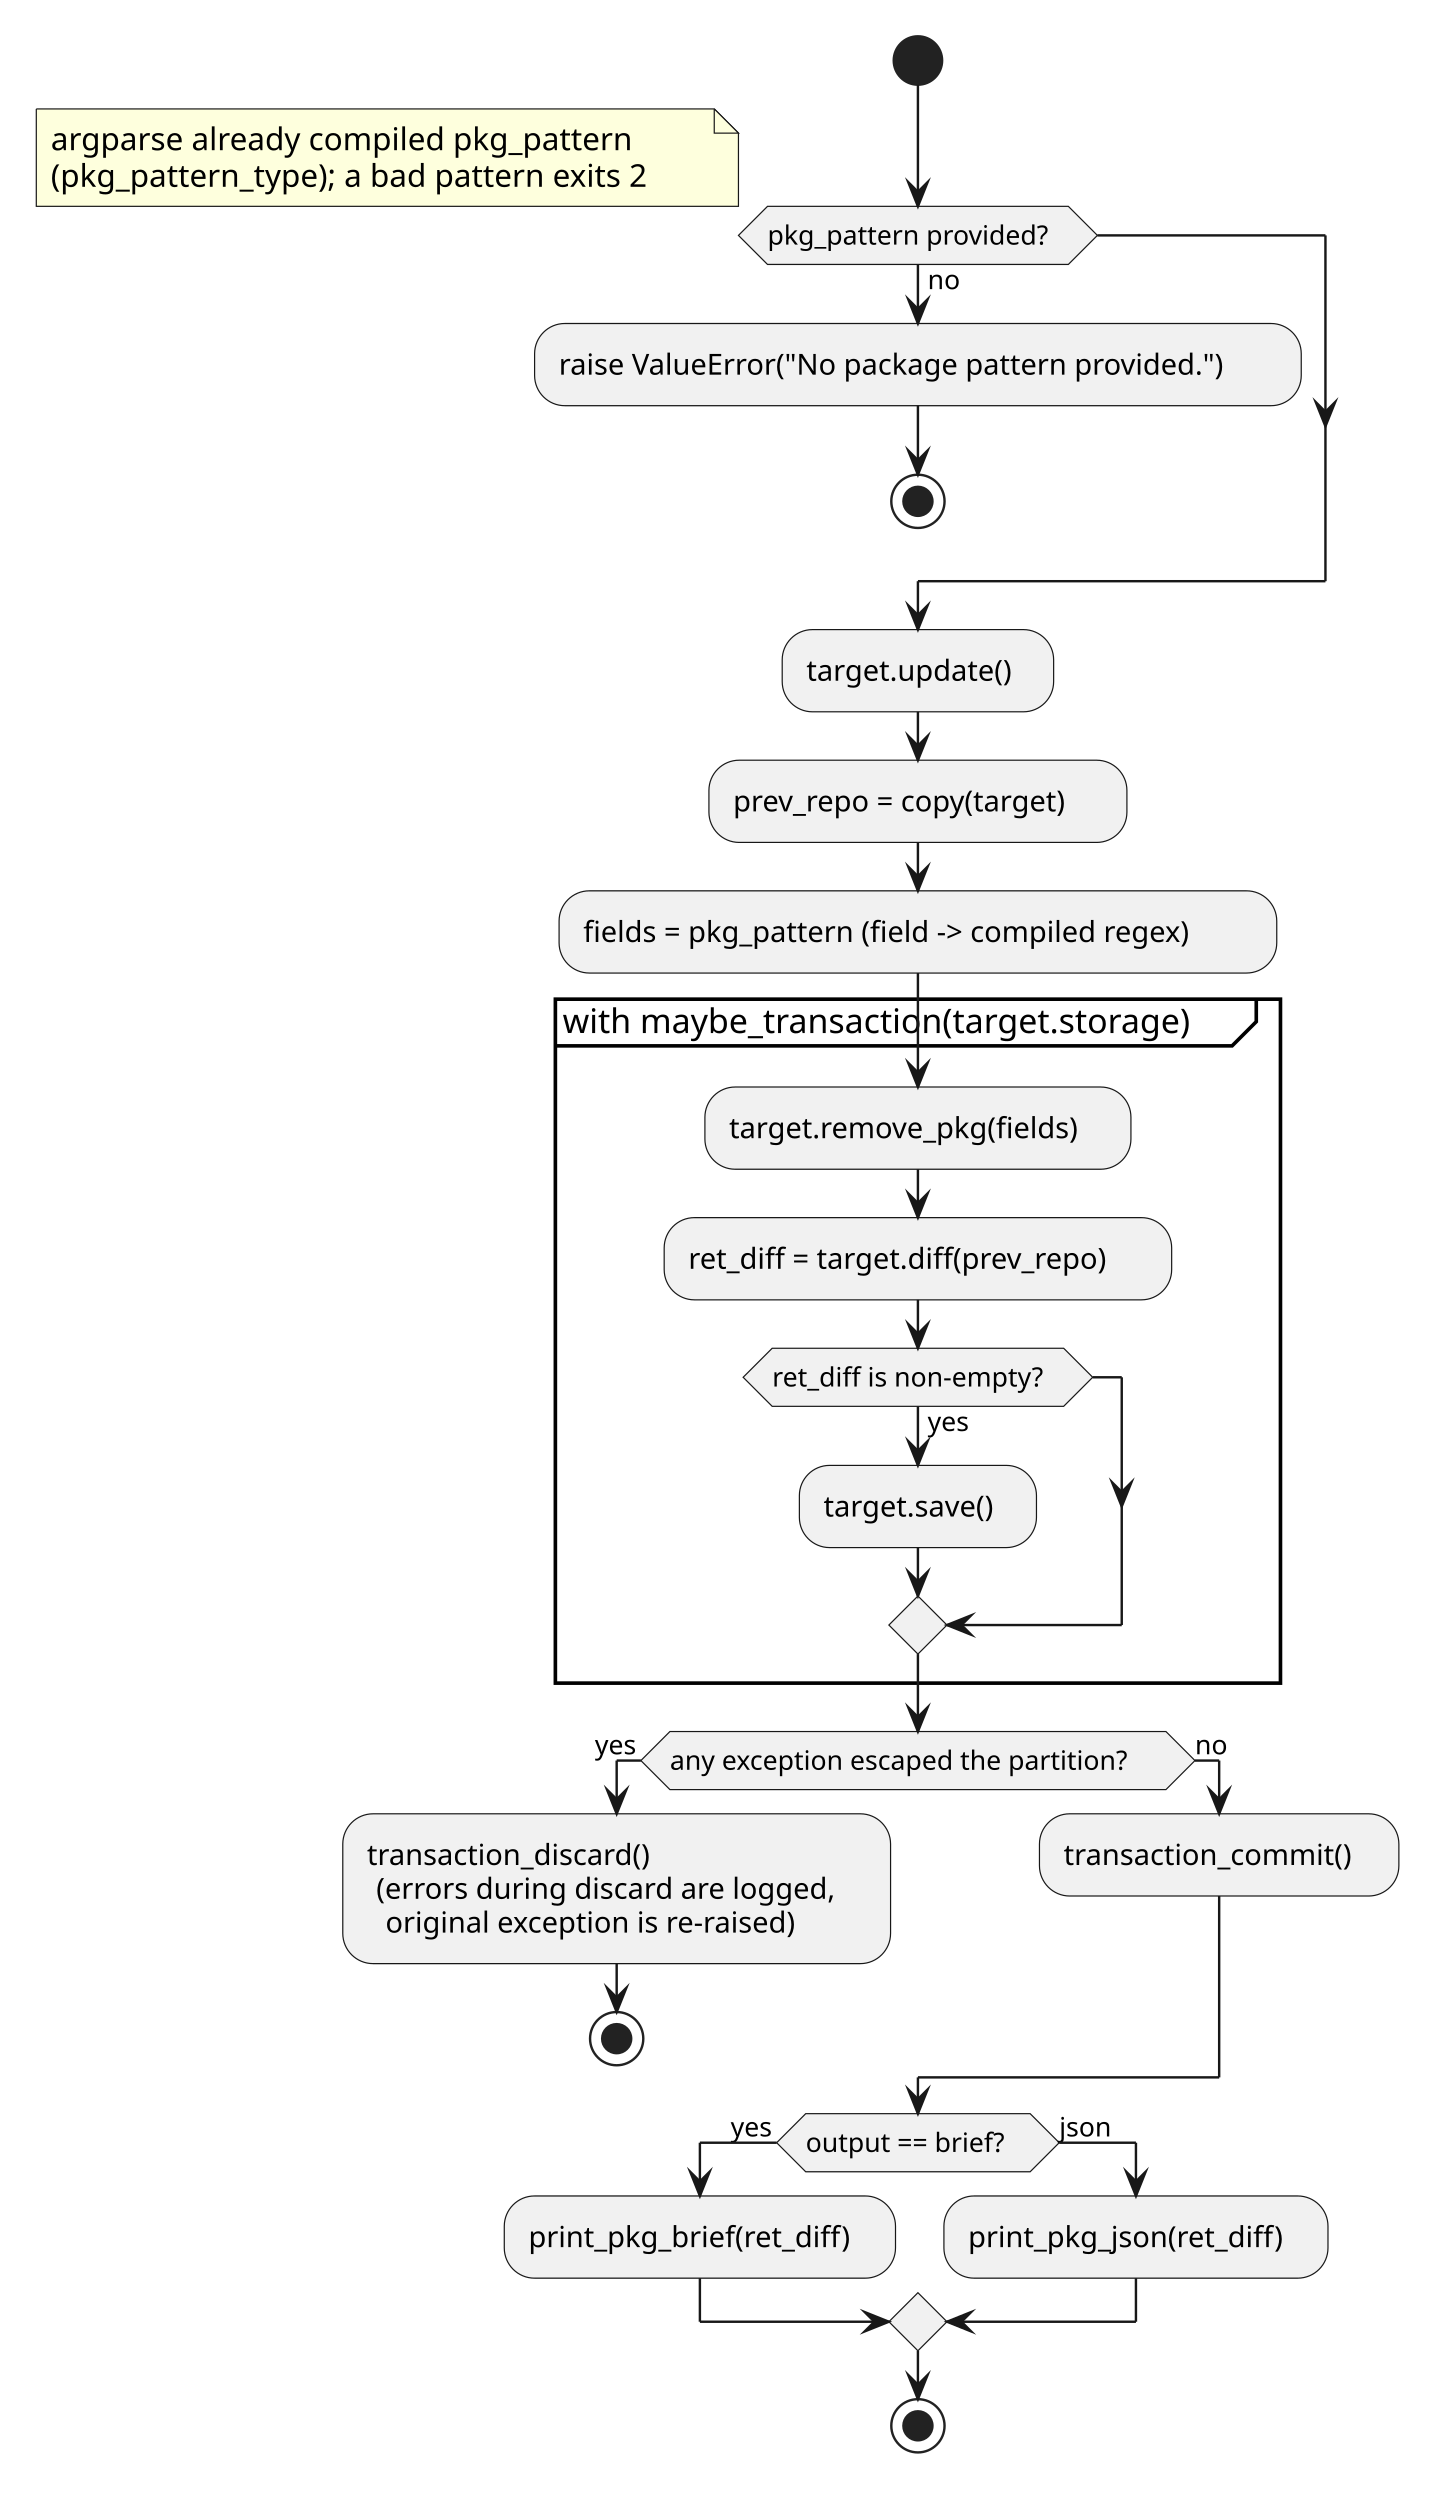
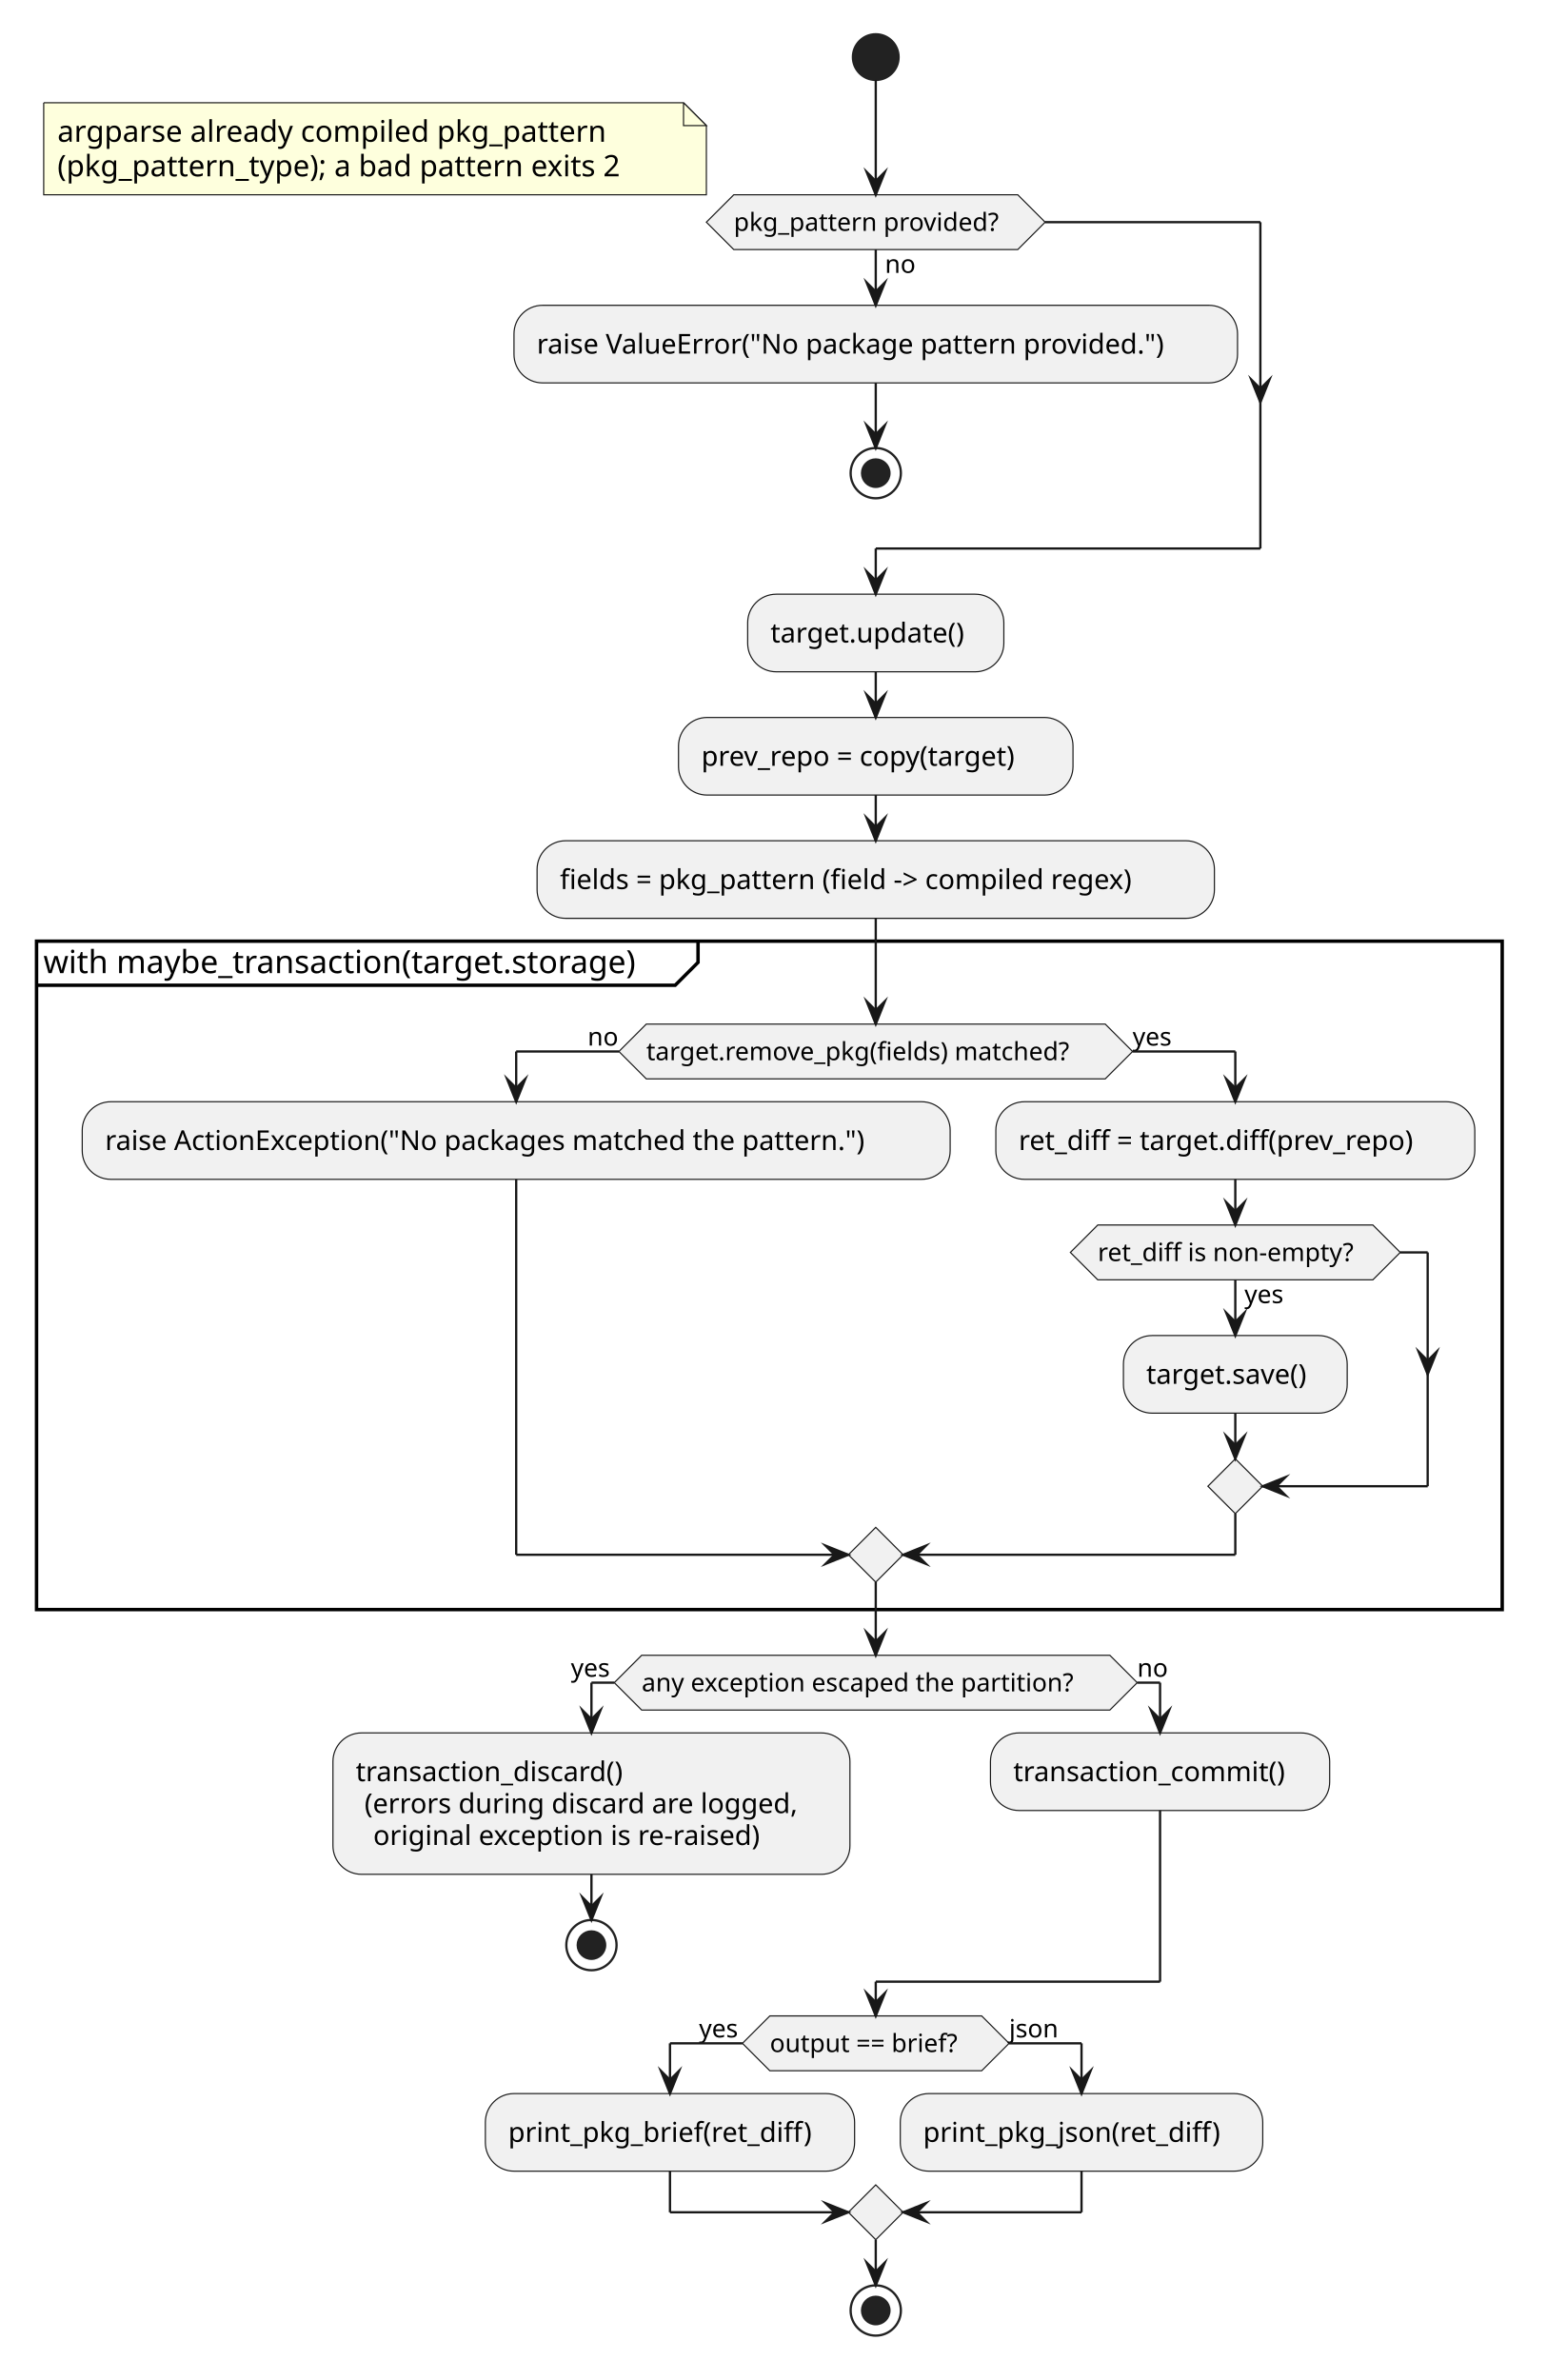
- <svg xmlns="http://www.w3.org/2000/svg" version="1.1" data-diagram-type="ACTIVITY" style="width:598px;height:1033px;background:#FFFFFF;" width="598px" height="1033px" viewBox="0 0 598 1033" zoomAndPan="magnify" preserveAspectRatio="none" contentStyleType="text/css">
+ <svg xmlns="http://www.w3.org/2000/svg" version="1.1" data-diagram-type="ACTIVITY" style="width:677px;height:1042px;background:#FFFFFF;" width="677px" height="1042px" viewBox="0 0 677 1042" zoomAndPan="magnify" preserveAspectRatio="none" contentStyleType="text/css">
  <defs />
  <g font-family="sans-serif" lengthAdjust="spacing">
-     <ellipse cx="379.285" cy="25" rx="10" ry="10" fill="#222" style="stroke:#222;stroke-width:1;" />
-     <path d="M15,45 L15,85.266 L305.128,85.266 L305.128,55 L295.128,45 L15,45" style="stroke:#181818;stroke-width:0.5;" fill="#FEFFDD" />
-     <path d="M295.128,45 L295.128,55 L305.128,55 L295.128,45" style="stroke:#181818;stroke-width:0.5;" fill="#FEFFDD" />
-     <text x="21" y="62.067" fill="#000" font-size="13" textLength="257.144">argparse already compiled pkg_pattern</text>
-     <text x="21" y="77.2" fill="#000" font-size="13" textLength="269.128">(pkg_pattern_type); a bad pattern exits 2</text>
-     <rect x="220.896" y="133.668" width="316.777" height="33.969" fill="#F1F1F1" style="stroke:#181818;stroke-width:0.5;" rx="12.5" ry="12.5" />
-     <text x="230.896" y="154.807" fill="#000" font-size="12" textLength="296.777">raise ValueError("No package pattern provided.")</text>
-     <ellipse cx="379.285" cy="207.152" rx="11" ry="11" fill="none" style="stroke:#222;stroke-width:1;" />
-     <ellipse cx="379.285" cy="207.152" rx="6" ry="6" fill="#222" style="stroke:#222;stroke-width:1;" />
-     <polygon points="317.128,85.266,441.442,85.266,453.442,97.266,441.442,109.266,317.128,109.266,305.128,97.266,317.128,85.266" fill="#F1F1F1" style="stroke:#181818;stroke-width:0.5;stroke-linejoin:miter;stroke-miterlimit:10;" />
-     <text x="383.285" y="119.476" fill="#000" font-size="11" textLength="13.702">no</text>
-     <text x="317.128" y="101.074" fill="#000" font-size="11" textLength="124.314">pkg_pattern provided?</text>
-     <rect x="323.207" y="260.152" width="112.156" height="33.969" fill="#F1F1F1" style="stroke:#181818;stroke-width:0.5;" rx="12.5" ry="12.5" />
-     <text x="333.207" y="281.291" fill="#000" font-size="12" textLength="92.156">target.update()</text>
-     <rect x="292.928" y="314.121" width="172.713" height="33.969" fill="#F1F1F1" style="stroke:#181818;stroke-width:0.5;" rx="12.5" ry="12.5" />
-     <text x="302.928" y="335.26" fill="#000" font-size="12" textLength="152.713">prev_repo = copy(target)</text>
-     <rect x="231.012" y="368.09" width="296.545" height="33.969" fill="#F1F1F1" style="stroke:#181818;stroke-width:0.5;" rx="12.5" ry="12.5" />
-     <text x="241.012" y="389.229" fill="#000" font-size="12" textLength="276.545">fields = pkg_pattern (field -&gt; compiled regex)</text>
-     <rect x="229.48" y="412.86" width="299.61" height="282.605" fill="none" style="stroke:#000;stroke-width:1.5;" />
-     <path d="M519.09,412.86 L519.09,422.157 L509.09,432.157 L229.48,432.157" style="stroke:#000;stroke-width:1.5;" fill="none" />
-     <text x="232.48" y="426.855" fill="#000" font-size="14" textLength="279.61">with maybe_transaction(target.storage)</text>
-     <rect x="291.267" y="449.157" width="176.035" height="33.969" fill="#F1F1F1" style="stroke:#181818;stroke-width:0.5;" rx="12.5" ry="12.5" />
-     <text x="301.267" y="470.296" fill="#000" font-size="12" textLength="156.035">target.remove_pkg(fields)</text>
-     <rect x="274.439" y="503.126" width="209.691" height="33.969" fill="#F1F1F1" style="stroke:#181818;stroke-width:0.5;" rx="12.5" ry="12.5" />
-     <text x="284.439" y="524.265" fill="#000" font-size="12" textLength="189.691">ret_diff = target.diff(prev_repo)</text>
-     <rect x="330.302" y="605.497" width="97.965" height="33.969" fill="#F1F1F1" style="stroke:#181818;stroke-width:0.5;" rx="12.5" ry="12.5" />
-     <text x="340.302" y="626.636" fill="#000" font-size="12" textLength="77.965">target.save()</text>
-     <polygon points="319.067,557.095,439.503,557.095,451.503,569.095,439.503,581.095,319.067,581.095,307.067,569.095,319.067,557.095" fill="#F1F1F1" style="stroke:#181818;stroke-width:0.5;stroke-linejoin:miter;stroke-miterlimit:10;" />
-     <text x="383.285" y="591.305" fill="#000" font-size="11" textLength="19.008">yes</text>
-     <text x="319.067" y="572.903" fill="#000" font-size="11" textLength="120.436">ret_diff is non-empty?</text>
-     <polygon points="379.285,659.466,391.285,671.466,379.285,683.466,367.285,671.466,379.285,659.466" fill="#F1F1F1" style="stroke:#181818;stroke-width:0.5;stroke-linejoin:miter;stroke-miterlimit:10;" />
-     <polygon points="276.81,715.466,481.76,715.466,493.76,727.466,481.76,739.466,276.81,739.466,264.81,727.466,276.81,715.466" fill="#F1F1F1" style="stroke:#181818;stroke-width:0.5;stroke-linejoin:miter;stroke-miterlimit:10;" />
-     <text x="276.81" y="731.274" fill="#000" font-size="11" textLength="204.95">any exception escaped the partition?</text>
-     <text x="245.802" y="724.872" fill="#000" font-size="11" textLength="19.008">yes</text>
-     <text x="493.76" y="724.872" fill="#000" font-size="11" textLength="13.702">no</text>
-     <rect x="141.638" y="749.466" width="226.344" height="61.906" fill="#F1F1F1" style="stroke:#181818;stroke-width:0.5;" rx="12.5" ry="12.5" />
-     <text x="151.638" y="770.604" fill="#000" font-size="12" textLength="126.855">transaction_discard()</text>
-     <text x="155.452" y="784.573" fill="#000" font-size="12" textLength="202.529">(errors during discard are logged,</text>
-     <text x="159.267" y="798.542" fill="#000" font-size="12" textLength="183.152">original exception is re-raised)</text>
-     <ellipse cx="254.81" cy="842.372" rx="11" ry="11" fill="none" style="stroke:#222;stroke-width:1;" />
-     <ellipse cx="254.81" cy="842.372" rx="6" ry="6" fill="#222" style="stroke:#222;stroke-width:1;" />
-     <rect x="429.506" y="749.466" width="148.508" height="33.969" fill="#F1F1F1" style="stroke:#181818;stroke-width:0.5;" rx="12.5" ry="12.5" />
-     <text x="439.506" y="770.604" fill="#000" font-size="12" textLength="128.508">transaction_commit()</text>
-     <polygon points="332.911,873.372,425.659,873.372,437.659,885.372,425.659,897.372,332.911,897.372,320.911,885.372,332.911,873.372" fill="#F1F1F1" style="stroke:#181818;stroke-width:0.5;stroke-linejoin:miter;stroke-miterlimit:10;" />
-     <text x="332.911" y="889.18" fill="#000" font-size="11" textLength="92.748">output == brief?</text>
-     <text x="301.903" y="882.778" fill="#000" font-size="11" textLength="19.008">yes</text>
-     <text x="437.659" y="882.778" fill="#000" font-size="11" textLength="22.489">json</text>
-     <rect x="208.368" y="907.372" width="161.656" height="33.969" fill="#F1F1F1" style="stroke:#181818;stroke-width:0.5;" rx="12.5" ry="12.5" />
-     <text x="218.368" y="928.511" fill="#000" font-size="12" textLength="141.656">print_pkg_brief(ret_diff)</text>
-     <rect x="390.025" y="907.372" width="158.697" height="33.969" fill="#F1F1F1" style="stroke:#181818;stroke-width:0.5;" rx="12.5" ry="12.5" />
-     <text x="400.025" y="928.511" fill="#000" font-size="12" textLength="138.697">print_pkg_json(ret_diff)</text>
-     <polygon points="379.285,947.341,391.285,959.341,379.285,971.341,367.285,959.341,379.285,947.341" fill="#F1F1F1" style="stroke:#181818;stroke-width:0.5;stroke-linejoin:miter;stroke-miterlimit:10;" />
-     <ellipse cx="379.285" cy="1002.341" rx="11" ry="11" fill="none" style="stroke:#222;stroke-width:1;" />
-     <ellipse cx="379.285" cy="1002.341" rx="6" ry="6" fill="#222" style="stroke:#222;stroke-width:1;" />
-     <line x1="379.285" y1="167.637" x2="379.285" y2="196.152" style="stroke:#181818;stroke-width:1;" />
-     <polygon points="375.285,186.152,379.285,196.152,383.285,186.152,379.285,190.152" fill="#181818" style="stroke:#181818;stroke-width:1;stroke-linejoin:miter;stroke-miterlimit:10;" />
-     <line x1="379.285" y1="109.266" x2="379.285" y2="133.668" style="stroke:#181818;stroke-width:1;" />
-     <polygon points="375.285,123.668,379.285,133.668,383.285,123.668,379.285,127.668" fill="#181818" style="stroke:#181818;stroke-width:1;stroke-linejoin:miter;stroke-miterlimit:10;" />
-     <line x1="453.442" y1="97.266" x2="547.674" y2="97.266" style="stroke:#181818;stroke-width:1;" />
-     <polygon points="543.674,166.152,547.674,176.152,551.674,166.152,547.674,170.152" fill="#181818" style="stroke:#181818;stroke-width:1;stroke-linejoin:miter;stroke-miterlimit:10;" />
-     <line x1="547.674" y1="97.266" x2="547.674" y2="240.152" style="stroke:#181818;stroke-width:1;" />
-     <line x1="547.674" y1="240.152" x2="379.285" y2="240.152" style="stroke:#181818;stroke-width:1;" />
-     <line x1="379.285" y1="240.152" x2="379.285" y2="260.152" style="stroke:#181818;stroke-width:1;" />
-     <polygon points="375.285,250.152,379.285,260.152,383.285,250.152,379.285,254.152" fill="#181818" style="stroke:#181818;stroke-width:1;stroke-linejoin:miter;stroke-miterlimit:10;" />
-     <line x1="379.285" y1="35" x2="379.285" y2="85.266" style="stroke:#181818;stroke-width:1;" />
-     <polygon points="375.285,75.266,379.285,85.266,383.285,75.266,379.285,79.266" fill="#181818" style="stroke:#181818;stroke-width:1;stroke-linejoin:miter;stroke-miterlimit:10;" />
-     <line x1="379.285" y1="294.121" x2="379.285" y2="314.121" style="stroke:#181818;stroke-width:1;" />
-     <polygon points="375.285,304.121,379.285,314.121,383.285,304.121,379.285,308.121" fill="#181818" style="stroke:#181818;stroke-width:1;stroke-linejoin:miter;stroke-miterlimit:10;" />
-     <line x1="379.285" y1="348.09" x2="379.285" y2="368.09" style="stroke:#181818;stroke-width:1;" />
-     <polygon points="375.285,358.09,379.285,368.09,383.285,358.09,379.285,362.09" fill="#181818" style="stroke:#181818;stroke-width:1;stroke-linejoin:miter;stroke-miterlimit:10;" />
-     <line x1="379.285" y1="483.126" x2="379.285" y2="503.126" style="stroke:#181818;stroke-width:1;" />
-     <polygon points="375.285,493.126,379.285,503.126,383.285,493.126,379.285,497.126" fill="#181818" style="stroke:#181818;stroke-width:1;stroke-linejoin:miter;stroke-miterlimit:10;" />
-     <line x1="379.285" y1="581.095" x2="379.285" y2="605.497" style="stroke:#181818;stroke-width:1;" />
-     <polygon points="375.285,595.497,379.285,605.497,383.285,595.497,379.285,599.497" fill="#181818" style="stroke:#181818;stroke-width:1;stroke-linejoin:miter;stroke-miterlimit:10;" />
-     <line x1="451.503" y1="569.095" x2="463.503" y2="569.095" style="stroke:#181818;stroke-width:1;" />
-     <polygon points="459.503,612.481,463.503,622.481,467.503,612.481,463.503,616.481" fill="#181818" style="stroke:#181818;stroke-width:1;stroke-linejoin:miter;stroke-miterlimit:10;" />
-     <line x1="463.503" y1="569.095" x2="463.503" y2="671.466" style="stroke:#181818;stroke-width:1;" />
-     <line x1="463.503" y1="671.466" x2="391.285" y2="671.466" style="stroke:#181818;stroke-width:1;" />
-     <polygon points="401.285,667.466,391.285,671.466,401.285,675.466,397.285,671.466" fill="#181818" style="stroke:#181818;stroke-width:1;stroke-linejoin:miter;stroke-miterlimit:10;" />
-     <line x1="379.285" y1="639.466" x2="379.285" y2="659.466" style="stroke:#181818;stroke-width:1;" />
-     <polygon points="375.285,649.466,379.285,659.466,383.285,649.466,379.285,653.466" fill="#181818" style="stroke:#181818;stroke-width:1;stroke-linejoin:miter;stroke-miterlimit:10;" />
-     <line x1="379.285" y1="537.095" x2="379.285" y2="557.095" style="stroke:#181818;stroke-width:1;" />
-     <polygon points="375.285,547.095,379.285,557.095,383.285,547.095,379.285,551.095" fill="#181818" style="stroke:#181818;stroke-width:1;stroke-linejoin:miter;stroke-miterlimit:10;" />
-     <line x1="379.285" y1="402.059" x2="379.285" y2="449.157" style="stroke:#181818;stroke-width:1;" />
-     <polygon points="375.285,439.157,379.285,449.157,383.285,439.157,379.285,443.157" fill="#181818" style="stroke:#181818;stroke-width:1;stroke-linejoin:miter;stroke-miterlimit:10;" />
-     <line x1="254.81" y1="811.372" x2="254.81" y2="831.372" style="stroke:#181818;stroke-width:1;" />
-     <polygon points="250.81,821.372,254.81,831.372,258.81,821.372,254.81,825.372" fill="#181818" style="stroke:#181818;stroke-width:1;stroke-linejoin:miter;stroke-miterlimit:10;" />
-     <line x1="264.81" y1="727.466" x2="254.81" y2="727.466" style="stroke:#181818;stroke-width:1;" />
-     <line x1="254.81" y1="727.466" x2="254.81" y2="749.466" style="stroke:#181818;stroke-width:1;" />
-     <polygon points="250.81,739.466,254.81,749.466,258.81,739.466,254.81,743.466" fill="#181818" style="stroke:#181818;stroke-width:1;stroke-linejoin:miter;stroke-miterlimit:10;" />
-     <line x1="493.76" y1="727.466" x2="503.76" y2="727.466" style="stroke:#181818;stroke-width:1;" />
-     <line x1="503.76" y1="727.466" x2="503.76" y2="749.466" style="stroke:#181818;stroke-width:1;" />
-     <polygon points="499.76,739.466,503.76,749.466,507.76,739.466,503.76,743.466" fill="#181818" style="stroke:#181818;stroke-width:1;stroke-linejoin:miter;stroke-miterlimit:10;" />
-     <line x1="503.76" y1="783.435" x2="503.76" y2="858.372" style="stroke:#181818;stroke-width:1;" />
-     <line x1="503.76" y1="858.372" x2="379.285" y2="858.372" style="stroke:#181818;stroke-width:1;" />
-     <line x1="379.285" y1="858.372" x2="379.285" y2="873.372" style="stroke:#181818;stroke-width:1;" />
-     <polygon points="375.285,863.372,379.285,873.372,383.285,863.372,379.285,867.372" fill="#181818" style="stroke:#181818;stroke-width:1;stroke-linejoin:miter;stroke-miterlimit:10;" />
-     <line x1="379.285" y1="683.466" x2="379.285" y2="715.466" style="stroke:#181818;stroke-width:1;" />
-     <polygon points="375.285,705.466,379.285,715.466,383.285,705.466,379.285,709.466" fill="#181818" style="stroke:#181818;stroke-width:1;stroke-linejoin:miter;stroke-miterlimit:10;" />
-     <line x1="320.911" y1="885.372" x2="289.197" y2="885.372" style="stroke:#181818;stroke-width:1;" />
-     <line x1="289.197" y1="885.372" x2="289.197" y2="907.372" style="stroke:#181818;stroke-width:1;" />
-     <polygon points="285.197,897.372,289.197,907.372,293.197,897.372,289.197,901.372" fill="#181818" style="stroke:#181818;stroke-width:1;stroke-linejoin:miter;stroke-miterlimit:10;" />
-     <line x1="437.659" y1="885.372" x2="469.373" y2="885.372" style="stroke:#181818;stroke-width:1;" />
-     <line x1="469.373" y1="885.372" x2="469.373" y2="907.372" style="stroke:#181818;stroke-width:1;" />
-     <polygon points="465.373,897.372,469.373,907.372,473.373,897.372,469.373,901.372" fill="#181818" style="stroke:#181818;stroke-width:1;stroke-linejoin:miter;stroke-miterlimit:10;" />
-     <line x1="289.197" y1="941.341" x2="289.197" y2="959.341" style="stroke:#181818;stroke-width:1;" />
-     <line x1="289.197" y1="959.341" x2="367.285" y2="959.341" style="stroke:#181818;stroke-width:1;" />
-     <polygon points="357.285,955.341,367.285,959.341,357.285,963.341,361.285,959.341" fill="#181818" style="stroke:#181818;stroke-width:1;stroke-linejoin:miter;stroke-miterlimit:10;" />
-     <line x1="469.373" y1="941.341" x2="469.373" y2="959.341" style="stroke:#181818;stroke-width:1;" />
-     <line x1="469.373" y1="959.341" x2="391.285" y2="959.341" style="stroke:#181818;stroke-width:1;" />
-     <polygon points="401.285,955.341,391.285,959.341,401.285,963.341,397.285,959.341" fill="#181818" style="stroke:#181818;stroke-width:1;stroke-linejoin:miter;stroke-miterlimit:10;" />
-     <line x1="379.285" y1="971.341" x2="379.285" y2="991.341" style="stroke:#181818;stroke-width:1;" />
-     <polygon points="375.285,981.341,379.285,991.341,383.285,981.341,379.285,985.341" fill="#181818" style="stroke:#181818;stroke-width:1;stroke-linejoin:miter;stroke-miterlimit:10;" />
+     <ellipse cx="383.418" cy="25" rx="10" ry="10" fill="#222" style="stroke:#222;stroke-width:1;" />
+     <path d="M19.134,45 L19.134,85.266 L309.261,85.266 L309.261,55 L299.261,45 L19.134,45" style="stroke:#181818;stroke-width:0.5;" fill="#FEFFDD" />
+     <path d="M299.261,45 L299.261,55 L309.261,55 L299.261,45" style="stroke:#181818;stroke-width:0.5;" fill="#FEFFDD" />
+     <text x="25.134" y="62.067" fill="#000" font-size="13" textLength="257.144">argparse already compiled pkg_pattern</text>
+     <text x="25.134" y="77.2" fill="#000" font-size="13" textLength="269.128">(pkg_pattern_type); a bad pattern exits 2</text>
+     <rect x="225.03" y="133.668" width="316.777" height="33.969" fill="#F1F1F1" style="stroke:#181818;stroke-width:0.5;" rx="12.5" ry="12.5" />
+     <text x="235.03" y="154.807" fill="#000" font-size="12" textLength="296.777">raise ValueError("No package pattern provided.")</text>
+     <ellipse cx="383.418" cy="207.152" rx="11" ry="11" fill="none" style="stroke:#222;stroke-width:1;" />
+     <ellipse cx="383.418" cy="207.152" rx="6" ry="6" fill="#222" style="stroke:#222;stroke-width:1;" />
+     <polygon points="321.261,85.266,445.575,85.266,457.575,97.266,445.575,109.266,321.261,109.266,309.261,97.266,321.261,85.266" fill="#F1F1F1" style="stroke:#181818;stroke-width:0.5;stroke-linejoin:miter;stroke-miterlimit:10;" />
+     <text x="387.418" y="119.476" fill="#000" font-size="11" textLength="13.702">no</text>
+     <text x="321.261" y="101.074" fill="#000" font-size="11" textLength="124.314">pkg_pattern provided?</text>
+     <rect x="327.34" y="260.152" width="112.156" height="33.969" fill="#F1F1F1" style="stroke:#181818;stroke-width:0.5;" rx="12.5" ry="12.5" />
+     <text x="337.34" y="281.291" fill="#000" font-size="12" textLength="92.156">target.update()</text>
+     <rect x="297.062" y="314.121" width="172.713" height="33.969" fill="#F1F1F1" style="stroke:#181818;stroke-width:0.5;" rx="12.5" ry="12.5" />
+     <text x="307.062" y="335.26" fill="#000" font-size="12" textLength="152.713">prev_repo = copy(target)</text>
+     <rect x="235.146" y="368.09" width="296.545" height="33.969" fill="#F1F1F1" style="stroke:#181818;stroke-width:0.5;" rx="12.5" ry="12.5" />
+     <text x="245.146" y="389.229" fill="#000" font-size="12" textLength="276.545">fields = pkg_pattern (field -&gt; compiled regex)</text>
+     <rect x="16" y="412.059" width="641.686" height="292.637" fill="none" style="stroke:#000;stroke-width:1.5;" />
+     <path d="M305.61,412.059 L305.61,421.355 L295.61,431.355 L16,431.355" style="stroke:#000;stroke-width:1.5;" fill="none" />
+     <text x="19" y="426.054" fill="#000" font-size="14" textLength="279.61">with maybe_transaction(target.storage)</text>
+     <polygon points="282.966,448.355,483.871,448.355,495.871,460.355,483.871,472.355,282.966,472.355,270.966,460.355,282.966,448.355" fill="#F1F1F1" style="stroke:#181818;stroke-width:0.5;stroke-linejoin:miter;stroke-miterlimit:10;" />
+     <text x="282.966" y="464.164" fill="#000" font-size="11" textLength="200.906">target.remove_pkg(fields) matched?</text>
+     <text x="257.264" y="457.761" fill="#000" font-size="11" textLength="13.702">no</text>
+     <text x="495.871" y="457.761" fill="#000" font-size="11" textLength="19.008">yes</text>
+     <rect x="36" y="482.355" width="379.994" height="33.969" fill="#F1F1F1" style="stroke:#181818;stroke-width:0.5;" rx="12.5" ry="12.5" />
+     <text x="46" y="503.494" fill="#000" font-size="12" textLength="359.994">raise ActionException("No packages matched the pattern.")</text>
+     <rect x="435.994" y="482.355" width="209.691" height="33.969" fill="#F1F1F1" style="stroke:#181818;stroke-width:0.5;" rx="12.5" ry="12.5" />
+     <text x="445.994" y="503.494" fill="#000" font-size="12" textLength="189.691">ret_diff = target.diff(prev_repo)</text>
+     <rect x="491.857" y="584.727" width="97.965" height="33.969" fill="#F1F1F1" style="stroke:#181818;stroke-width:0.5;" rx="12.5" ry="12.5" />
+     <text x="501.857" y="605.865" fill="#000" font-size="12" textLength="77.965">target.save()</text>
+     <polygon points="480.622,536.324,601.058,536.324,613.058,548.324,601.058,560.324,480.622,560.324,468.622,548.324,480.622,536.324" fill="#F1F1F1" style="stroke:#181818;stroke-width:0.5;stroke-linejoin:miter;stroke-miterlimit:10;" />
+     <text x="544.84" y="570.535" fill="#000" font-size="11" textLength="19.008">yes</text>
+     <text x="480.622" y="552.132" fill="#000" font-size="11" textLength="120.436">ret_diff is non-empty?</text>
+     <polygon points="540.84,638.695,552.84,650.695,540.84,662.695,528.84,650.695,540.84,638.695" fill="#F1F1F1" style="stroke:#181818;stroke-width:0.5;stroke-linejoin:miter;stroke-miterlimit:10;" />
+     <polygon points="383.418,668.695,395.418,680.695,383.418,692.695,371.418,680.695,383.418,668.695" fill="#F1F1F1" style="stroke:#181818;stroke-width:0.5;stroke-linejoin:miter;stroke-miterlimit:10;" />
+     <polygon points="280.943,724.695,485.894,724.695,497.894,736.695,485.894,748.695,280.943,748.695,268.943,736.695,280.943,724.695" fill="#F1F1F1" style="stroke:#181818;stroke-width:0.5;stroke-linejoin:miter;stroke-miterlimit:10;" />
+     <text x="280.943" y="740.503" fill="#000" font-size="11" textLength="204.95">any exception escaped the partition?</text>
+     <text x="249.935" y="734.101" fill="#000" font-size="11" textLength="19.008">yes</text>
+     <text x="497.894" y="734.101" fill="#000" font-size="11" textLength="13.702">no</text>
+     <rect x="145.771" y="758.695" width="226.344" height="61.906" fill="#F1F1F1" style="stroke:#181818;stroke-width:0.5;" rx="12.5" ry="12.5" />
+     <text x="155.771" y="779.834" fill="#000" font-size="12" textLength="126.855">transaction_discard()</text>
+     <text x="159.586" y="793.803" fill="#000" font-size="12" textLength="202.529">(errors during discard are logged,</text>
+     <text x="163.4" y="807.771" fill="#000" font-size="12" textLength="183.152">original exception is re-raised)</text>
+     <ellipse cx="258.943" cy="851.602" rx="11" ry="11" fill="none" style="stroke:#222;stroke-width:1;" />
+     <ellipse cx="258.943" cy="851.602" rx="6" ry="6" fill="#222" style="stroke:#222;stroke-width:1;" />
+     <rect x="433.64" y="758.695" width="148.508" height="33.969" fill="#F1F1F1" style="stroke:#181818;stroke-width:0.5;" rx="12.5" ry="12.5" />
+     <text x="443.64" y="779.834" fill="#000" font-size="12" textLength="128.508">transaction_commit()</text>
+     <polygon points="337.044,882.602,429.792,882.602,441.792,894.602,429.792,906.602,337.044,906.602,325.044,894.602,337.044,882.602" fill="#F1F1F1" style="stroke:#181818;stroke-width:0.5;stroke-linejoin:miter;stroke-miterlimit:10;" />
+     <text x="337.044" y="898.41" fill="#000" font-size="11" textLength="92.748">output == brief?</text>
+     <text x="306.036" y="892.007" fill="#000" font-size="11" textLength="19.008">yes</text>
+     <text x="441.792" y="892.007" fill="#000" font-size="11" textLength="22.489">json</text>
+     <rect x="212.502" y="916.602" width="161.656" height="33.969" fill="#F1F1F1" style="stroke:#181818;stroke-width:0.5;" rx="12.5" ry="12.5" />
+     <text x="222.502" y="937.74" fill="#000" font-size="12" textLength="141.656">print_pkg_brief(ret_diff)</text>
+     <rect x="394.158" y="916.602" width="158.697" height="33.969" fill="#F1F1F1" style="stroke:#181818;stroke-width:0.5;" rx="12.5" ry="12.5" />
+     <text x="404.158" y="937.74" fill="#000" font-size="12" textLength="138.697">print_pkg_json(ret_diff)</text>
+     <polygon points="383.418,956.57,395.418,968.57,383.418,980.57,371.418,968.57,383.418,956.57" fill="#F1F1F1" style="stroke:#181818;stroke-width:0.5;stroke-linejoin:miter;stroke-miterlimit:10;" />
+     <ellipse cx="383.418" cy="1011.57" rx="11" ry="11" fill="none" style="stroke:#222;stroke-width:1;" />
+     <ellipse cx="383.418" cy="1011.57" rx="6" ry="6" fill="#222" style="stroke:#222;stroke-width:1;" />
+     <line x1="383.418" y1="167.637" x2="383.418" y2="196.152" style="stroke:#181818;stroke-width:1;" />
+     <polygon points="379.418,186.152,383.418,196.152,387.418,186.152,383.418,190.152" fill="#181818" style="stroke:#181818;stroke-width:1;stroke-linejoin:miter;stroke-miterlimit:10;" />
+     <line x1="383.418" y1="109.266" x2="383.418" y2="133.668" style="stroke:#181818;stroke-width:1;" />
+     <polygon points="379.418,123.668,383.418,133.668,387.418,123.668,383.418,127.668" fill="#181818" style="stroke:#181818;stroke-width:1;stroke-linejoin:miter;stroke-miterlimit:10;" />
+     <line x1="457.575" y1="97.266" x2="551.807" y2="97.266" style="stroke:#181818;stroke-width:1;" />
+     <polygon points="547.807,166.152,551.807,176.152,555.807,166.152,551.807,170.152" fill="#181818" style="stroke:#181818;stroke-width:1;stroke-linejoin:miter;stroke-miterlimit:10;" />
+     <line x1="551.807" y1="97.266" x2="551.807" y2="240.152" style="stroke:#181818;stroke-width:1;" />
+     <line x1="551.807" y1="240.152" x2="383.418" y2="240.152" style="stroke:#181818;stroke-width:1;" />
+     <line x1="383.418" y1="240.152" x2="383.418" y2="260.152" style="stroke:#181818;stroke-width:1;" />
+     <polygon points="379.418,250.152,383.418,260.152,387.418,250.152,383.418,254.152" fill="#181818" style="stroke:#181818;stroke-width:1;stroke-linejoin:miter;stroke-miterlimit:10;" />
+     <line x1="383.418" y1="35" x2="383.418" y2="85.266" style="stroke:#181818;stroke-width:1;" />
+     <polygon points="379.418,75.266,383.418,85.266,387.418,75.266,383.418,79.266" fill="#181818" style="stroke:#181818;stroke-width:1;stroke-linejoin:miter;stroke-miterlimit:10;" />
+     <line x1="383.418" y1="294.121" x2="383.418" y2="314.121" style="stroke:#181818;stroke-width:1;" />
+     <polygon points="379.418,304.121,383.418,314.121,387.418,304.121,383.418,308.121" fill="#181818" style="stroke:#181818;stroke-width:1;stroke-linejoin:miter;stroke-miterlimit:10;" />
+     <line x1="383.418" y1="348.09" x2="383.418" y2="368.09" style="stroke:#181818;stroke-width:1;" />
+     <polygon points="379.418,358.09,383.418,368.09,387.418,358.09,383.418,362.09" fill="#181818" style="stroke:#181818;stroke-width:1;stroke-linejoin:miter;stroke-miterlimit:10;" />
+     <line x1="540.84" y1="560.324" x2="540.84" y2="584.727" style="stroke:#181818;stroke-width:1;" />
+     <polygon points="536.84,574.727,540.84,584.727,544.84,574.727,540.84,578.727" fill="#181818" style="stroke:#181818;stroke-width:1;stroke-linejoin:miter;stroke-miterlimit:10;" />
+     <line x1="613.058" y1="548.324" x2="625.058" y2="548.324" style="stroke:#181818;stroke-width:1;" />
+     <polygon points="621.058,591.711,625.058,601.711,629.058,591.711,625.058,595.711" fill="#181818" style="stroke:#181818;stroke-width:1;stroke-linejoin:miter;stroke-miterlimit:10;" />
+     <line x1="625.058" y1="548.324" x2="625.058" y2="650.695" style="stroke:#181818;stroke-width:1;" />
+     <line x1="625.058" y1="650.695" x2="552.84" y2="650.695" style="stroke:#181818;stroke-width:1;" />
+     <polygon points="562.84,646.695,552.84,650.695,562.84,654.695,558.84,650.695" fill="#181818" style="stroke:#181818;stroke-width:1;stroke-linejoin:miter;stroke-miterlimit:10;" />
+     <line x1="540.84" y1="618.695" x2="540.84" y2="638.695" style="stroke:#181818;stroke-width:1;" />
+     <polygon points="536.84,628.695,540.84,638.695,544.84,628.695,540.84,632.695" fill="#181818" style="stroke:#181818;stroke-width:1;stroke-linejoin:miter;stroke-miterlimit:10;" />
+     <line x1="540.84" y1="516.324" x2="540.84" y2="536.324" style="stroke:#181818;stroke-width:1;" />
+     <polygon points="536.84,526.324,540.84,536.324,544.84,526.324,540.84,530.324" fill="#181818" style="stroke:#181818;stroke-width:1;stroke-linejoin:miter;stroke-miterlimit:10;" />
+     <line x1="270.966" y1="460.355" x2="225.997" y2="460.355" style="stroke:#181818;stroke-width:1;" />
+     <line x1="225.997" y1="460.355" x2="225.997" y2="482.355" style="stroke:#181818;stroke-width:1;" />
+     <polygon points="221.997,472.355,225.997,482.355,229.997,472.355,225.997,476.355" fill="#181818" style="stroke:#181818;stroke-width:1;stroke-linejoin:miter;stroke-miterlimit:10;" />
+     <line x1="495.871" y1="460.355" x2="540.84" y2="460.355" style="stroke:#181818;stroke-width:1;" />
+     <line x1="540.84" y1="460.355" x2="540.84" y2="482.355" style="stroke:#181818;stroke-width:1;" />
+     <polygon points="536.84,472.355,540.84,482.355,544.84,472.355,540.84,476.355" fill="#181818" style="stroke:#181818;stroke-width:1;stroke-linejoin:miter;stroke-miterlimit:10;" />
+     <line x1="225.997" y1="516.324" x2="225.997" y2="680.695" style="stroke:#181818;stroke-width:1;" />
+     <line x1="225.997" y1="680.695" x2="371.418" y2="680.695" style="stroke:#181818;stroke-width:1;" />
+     <polygon points="361.418,676.695,371.418,680.695,361.418,684.695,365.418,680.695" fill="#181818" style="stroke:#181818;stroke-width:1;stroke-linejoin:miter;stroke-miterlimit:10;" />
+     <line x1="540.84" y1="662.695" x2="540.84" y2="680.695" style="stroke:#181818;stroke-width:1;" />
+     <line x1="540.84" y1="680.695" x2="395.418" y2="680.695" style="stroke:#181818;stroke-width:1;" />
+     <polygon points="405.418,676.695,395.418,680.695,405.418,684.695,401.418,680.695" fill="#181818" style="stroke:#181818;stroke-width:1;stroke-linejoin:miter;stroke-miterlimit:10;" />
+     <line x1="383.418" y1="402.059" x2="383.418" y2="448.355" style="stroke:#181818;stroke-width:1;" />
+     <polygon points="379.418,438.355,383.418,448.355,387.418,438.355,383.418,442.355" fill="#181818" style="stroke:#181818;stroke-width:1;stroke-linejoin:miter;stroke-miterlimit:10;" />
+     <line x1="258.943" y1="820.602" x2="258.943" y2="840.602" style="stroke:#181818;stroke-width:1;" />
+     <polygon points="254.943,830.602,258.943,840.602,262.943,830.602,258.943,834.602" fill="#181818" style="stroke:#181818;stroke-width:1;stroke-linejoin:miter;stroke-miterlimit:10;" />
+     <line x1="268.943" y1="736.695" x2="258.943" y2="736.695" style="stroke:#181818;stroke-width:1;" />
+     <line x1="258.943" y1="736.695" x2="258.943" y2="758.695" style="stroke:#181818;stroke-width:1;" />
+     <polygon points="254.943,748.695,258.943,758.695,262.943,748.695,258.943,752.695" fill="#181818" style="stroke:#181818;stroke-width:1;stroke-linejoin:miter;stroke-miterlimit:10;" />
+     <line x1="497.894" y1="736.695" x2="507.894" y2="736.695" style="stroke:#181818;stroke-width:1;" />
+     <line x1="507.894" y1="736.695" x2="507.894" y2="758.695" style="stroke:#181818;stroke-width:1;" />
+     <polygon points="503.894,748.695,507.894,758.695,511.894,748.695,507.894,752.695" fill="#181818" style="stroke:#181818;stroke-width:1;stroke-linejoin:miter;stroke-miterlimit:10;" />
+     <line x1="507.894" y1="792.664" x2="507.894" y2="867.602" style="stroke:#181818;stroke-width:1;" />
+     <line x1="507.894" y1="867.602" x2="383.418" y2="867.602" style="stroke:#181818;stroke-width:1;" />
+     <line x1="383.418" y1="867.602" x2="383.418" y2="882.602" style="stroke:#181818;stroke-width:1;" />
+     <polygon points="379.418,872.602,383.418,882.602,387.418,872.602,383.418,876.602" fill="#181818" style="stroke:#181818;stroke-width:1;stroke-linejoin:miter;stroke-miterlimit:10;" />
+     <line x1="383.418" y1="692.695" x2="383.418" y2="724.695" style="stroke:#181818;stroke-width:1;" />
+     <polygon points="379.418,714.695,383.418,724.695,387.418,714.695,383.418,718.695" fill="#181818" style="stroke:#181818;stroke-width:1;stroke-linejoin:miter;stroke-miterlimit:10;" />
+     <line x1="325.044" y1="894.602" x2="293.33" y2="894.602" style="stroke:#181818;stroke-width:1;" />
+     <line x1="293.33" y1="894.602" x2="293.33" y2="916.602" style="stroke:#181818;stroke-width:1;" />
+     <polygon points="289.33,906.602,293.33,916.602,297.33,906.602,293.33,910.602" fill="#181818" style="stroke:#181818;stroke-width:1;stroke-linejoin:miter;stroke-miterlimit:10;" />
+     <line x1="441.792" y1="894.602" x2="473.507" y2="894.602" style="stroke:#181818;stroke-width:1;" />
+     <line x1="473.507" y1="894.602" x2="473.507" y2="916.602" style="stroke:#181818;stroke-width:1;" />
+     <polygon points="469.507,906.602,473.507,916.602,477.507,906.602,473.507,910.602" fill="#181818" style="stroke:#181818;stroke-width:1;stroke-linejoin:miter;stroke-miterlimit:10;" />
+     <line x1="293.33" y1="950.57" x2="293.33" y2="968.57" style="stroke:#181818;stroke-width:1;" />
+     <line x1="293.33" y1="968.57" x2="371.418" y2="968.57" style="stroke:#181818;stroke-width:1;" />
+     <polygon points="361.418,964.57,371.418,968.57,361.418,972.57,365.418,968.57" fill="#181818" style="stroke:#181818;stroke-width:1;stroke-linejoin:miter;stroke-miterlimit:10;" />
+     <line x1="473.507" y1="950.57" x2="473.507" y2="968.57" style="stroke:#181818;stroke-width:1;" />
+     <line x1="473.507" y1="968.57" x2="395.418" y2="968.57" style="stroke:#181818;stroke-width:1;" />
+     <polygon points="405.418,964.57,395.418,968.57,405.418,972.57,401.418,968.57" fill="#181818" style="stroke:#181818;stroke-width:1;stroke-linejoin:miter;stroke-miterlimit:10;" />
+     <line x1="383.418" y1="980.57" x2="383.418" y2="1000.57" style="stroke:#181818;stroke-width:1;" />
+     <polygon points="379.418,990.57,383.418,1000.57,387.418,990.57,383.418,994.57" fill="#181818" style="stroke:#181818;stroke-width:1;stroke-linejoin:miter;stroke-miterlimit:10;" />
  </g>
</svg>
